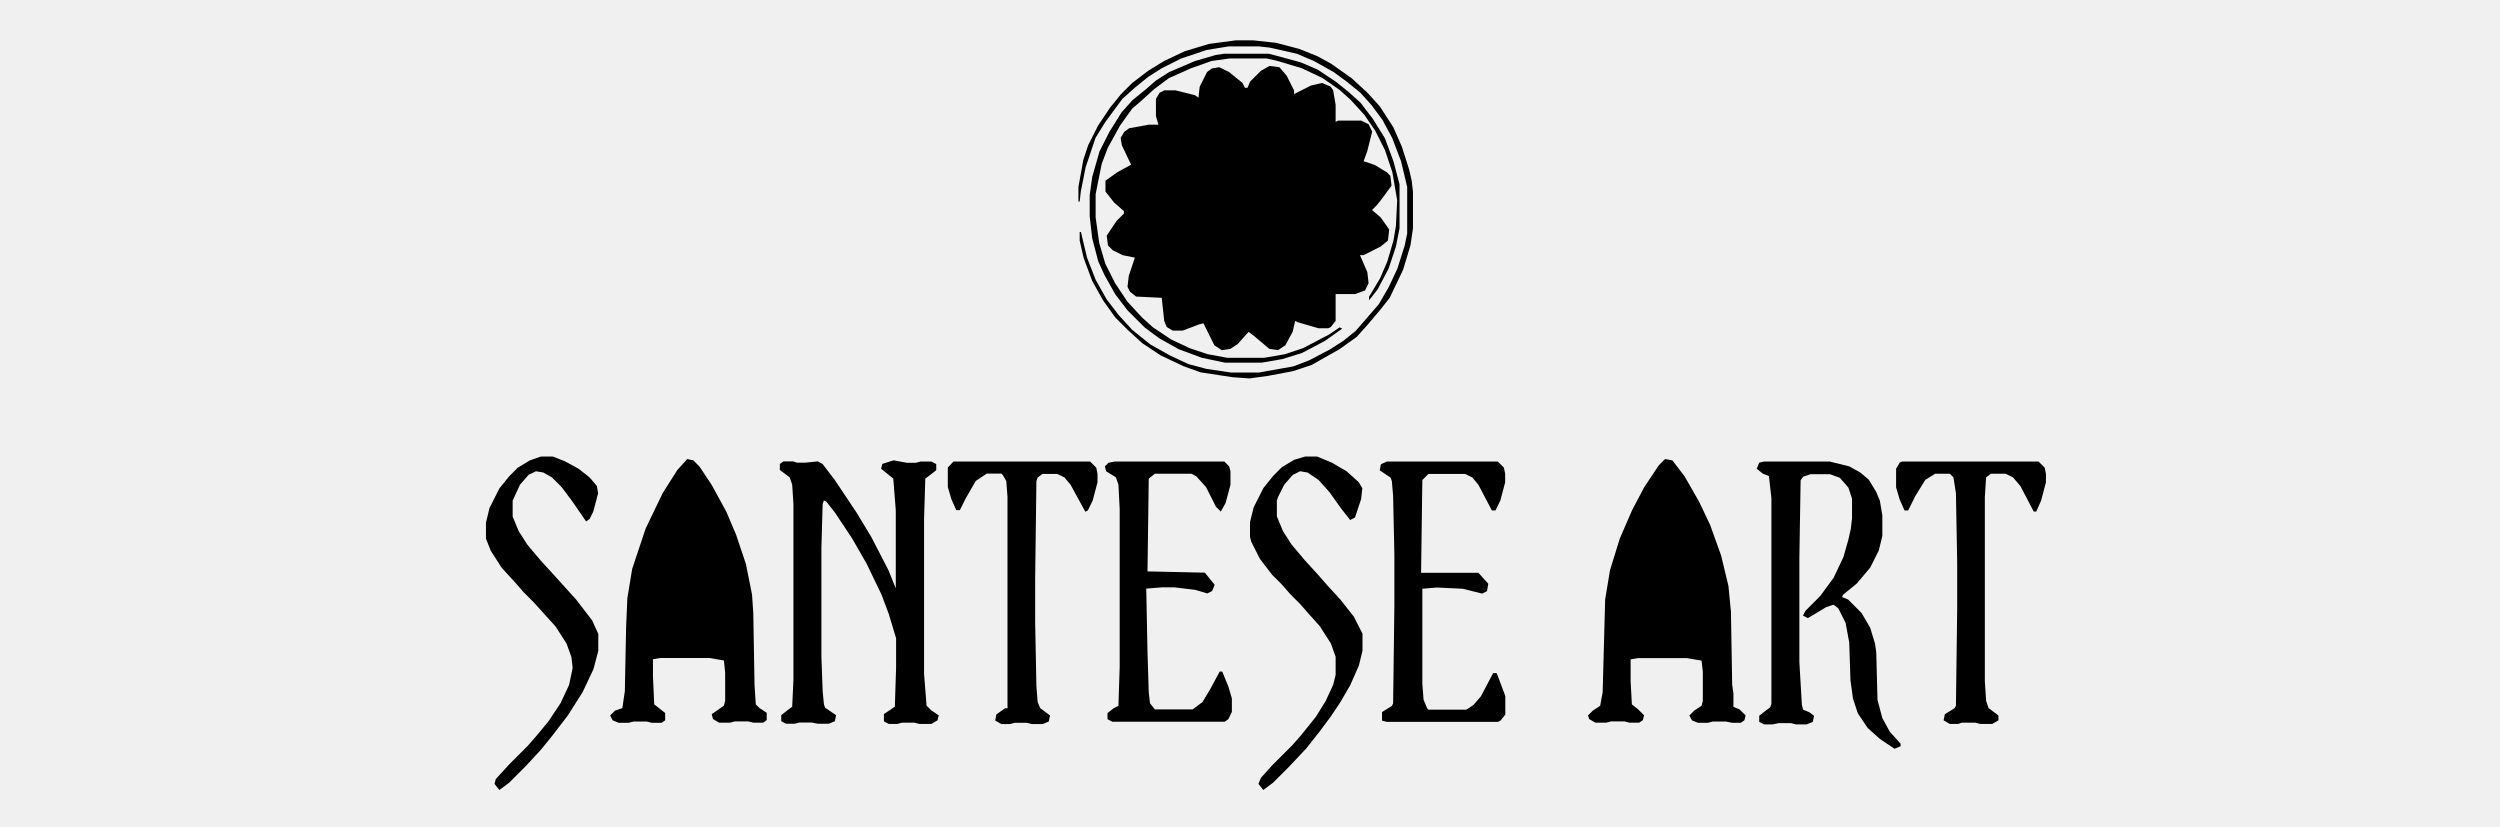
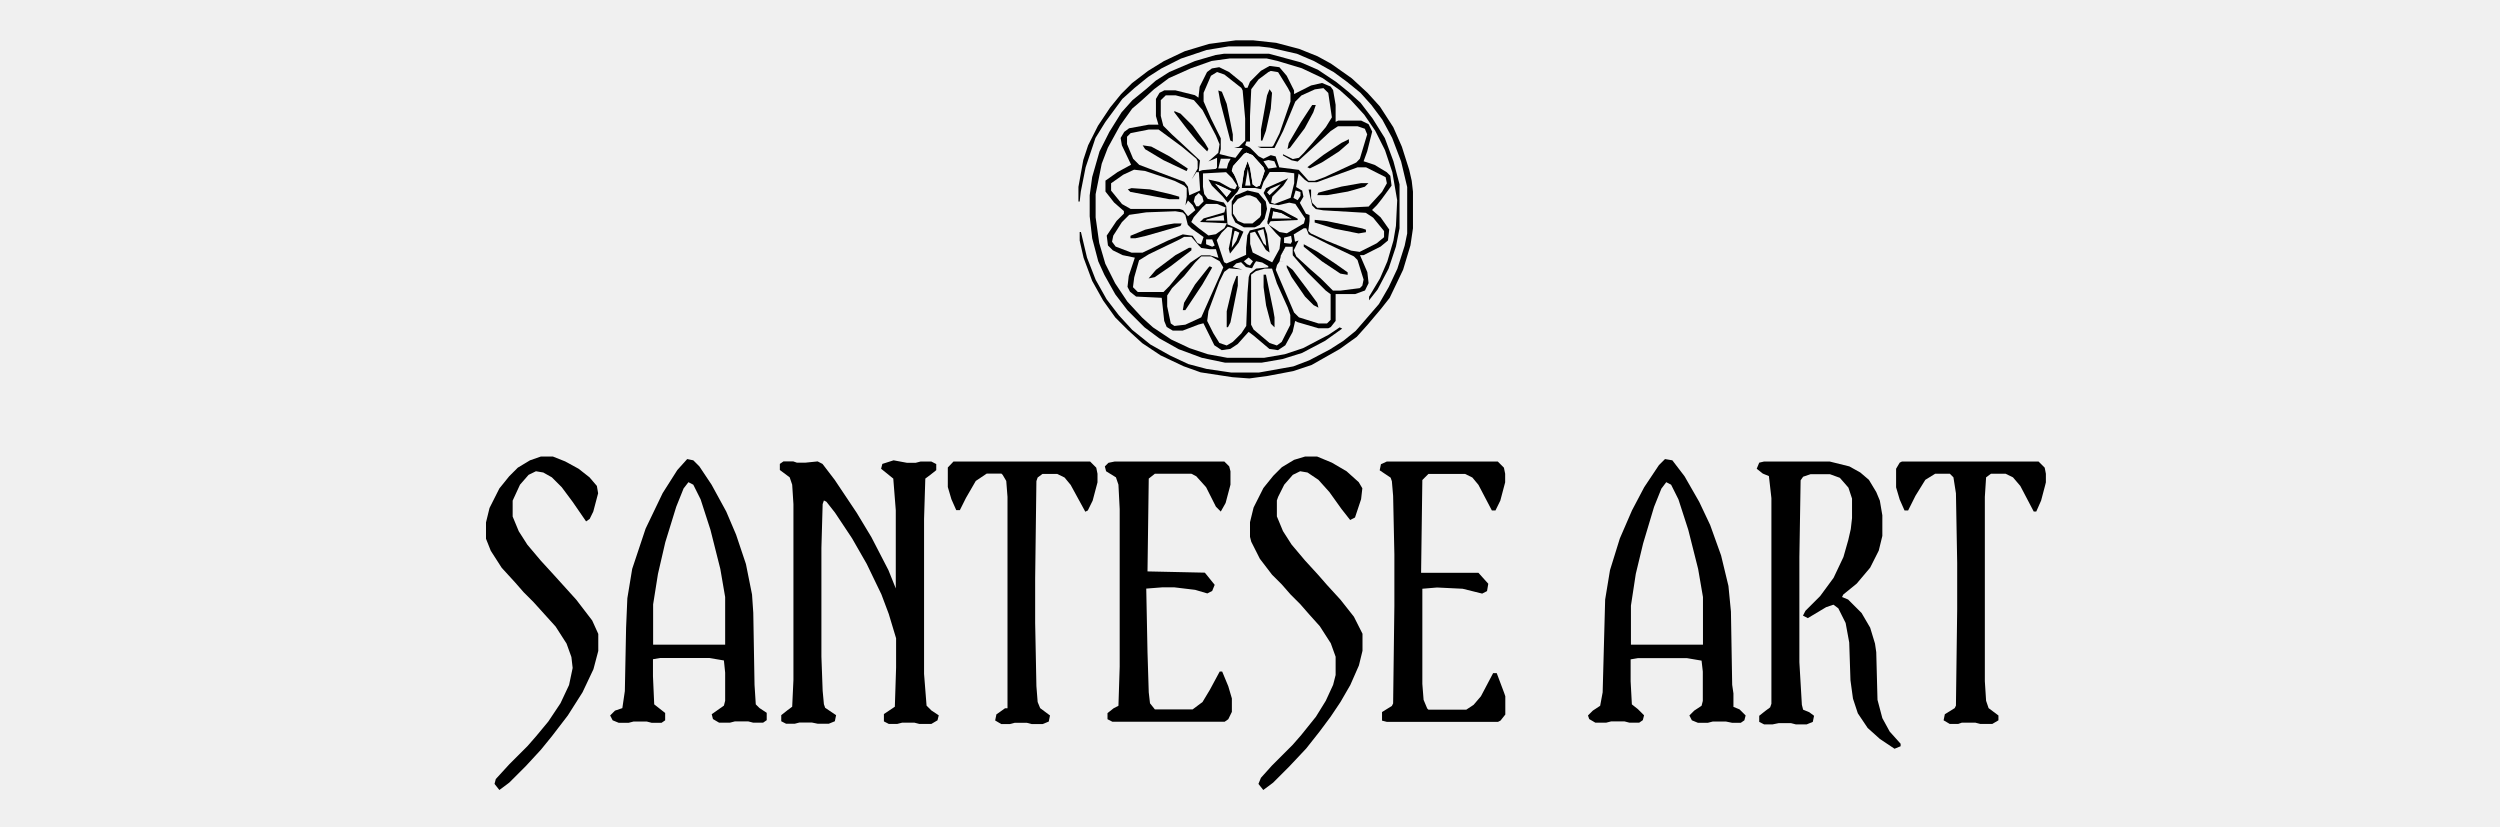
- <svg xmlns="http://www.w3.org/2000/svg" viewBox="0 0 1600 529" fill="#000000">
-   <style>path, polyline { fill: #000000; }</style>
-   <g>
-     <path d="M812.5,42.2l6.3,0.8l4.7,5.5l4.7,9.4v2.3l10.9-5.5l7-1.6l5.5,2.3l1.6,2.3l1.6,9.4V78l1.6-0.8h14.8l4.7,2.3l2.3,4.7L875,96.9l-2.3,6.3l7,2.3l7.8,4.7l2.3,2.3l0.8,6.3l-6.3,8.6l-3.1,3.9l-3.1,3.1l5.5,4.7l5.5,7.8l-0.8,7l-4.7,3.9l-10.9,5.5h-2.3l4.7,10.9l0.8,7l-2.3,4.7l-6.3,2.3h-12.5v17.2l-3.1,3.9l-1.6,0.8h-6.3l-13.3-3.9l-1.6-0.8l-1.6,7l-4.7,8.6l-4.7,3.1l-5.5-0.8l-10.2-8.6l-3.1-2.3l-7,7.8l-4.7,3.1l-5.5,0.8l-4.7-3.1l-7-14.1l-3.1,0.8l-10.2,3.9h-6.3l-3.9-2.3l-1.6-3.9l-1.6-14.8l-16.4-0.8l-3.9-3.1l-1.6-3.1l0.8-7l3.9-11.7l-7.8-1.6l-6.3-3.1l-3.1-3.1l-0.8-6.3l6.3-9.4l4.7-4.7v-1.6l-6.3-5.5l-5.5-7v-7l7.8-5.5l8.6-4.7L718,93l-0.8-4.7l2.3-3.9l3.1-2.3l12.5-2.3h6.3l-1.6-5.5v-11l2.3-3.9l3.1-1.6h7l12.5,3.1l2.3,1.6l0.8-7l4.7-9.4l3.1-2.3l4.7-0.8l6.3,3.1l8.6,7l1.6,3.1h1.6l1.6-3.9l7-7L812.5,42.2z" />
-     <path d="M439.8,293.8l3.9,0.8l3.9,3.9l7.8,11.7l9.4,17.2l6.3,14.8l6.3,18.8l3.9,19.5l0.8,11.7l0.8,46.1l0.8,12.5l2.3,2.3l4.7,3.1v4.7l-2.3,1.6H482l-3.1-0.8h-8.6l-3.1,0.8h-7l-3.9-2.3l-0.8-3.1l7.8-5.5l0.8-3.1v-18l-0.8-7.8l-9.4-1.6h-31.3l-4.7,0.8v10.9l0.8,18l7,5.5v4.7l-2.3,1.6h-6.3l-3.1-0.8h-8.6l-3.1,0.8H396l-3.9-1.6l-1.6-3.1l3.1-3.1l4.7-1.6l1.6-10.9l0.8-40.6l0.8-18.8l3.1-18.8l8.6-25.8l10.9-22.7l9.4-14.8L439.8,293.8z" />
-     <path d="M1065.6,293.8l4.7,0.8l7.8,10.2l9.4,16.4l7,14.8l7,19.5l4.7,19.5l1.6,16.4l0.8,46.9l0.8,5.5v8.6l3.9,1.6l3.9,3.9l-0.8,3.1l-2.3,1.6h-5.5l-3.9-0.8h-8.6l-3.1,0.8h-6.3l-3.9-1.6l-1.6-3.1l3.1-3.1l4.7-3.1l0.8-3.1v-18.8l-0.8-7l-9.4-1.6h-31.3l-4.7,0.8v14l0.8,14.8l3.9,3.1l3.9,3.9l-0.8,3.1l-2.3,1.6h-6.3l-3.1-0.8h-8.6l-3.1,0.8h-7l-3.9-2.3l-0.8-2.3l3.1-3.1l4.7-3.1l1.6-8.6l1.6-59.4l3.1-18.8l6.3-20.3l7.8-18l7.8-14.8l9.4-14.1L1065.6,293.8z" />
-     <path d="M571.9,294.6l8.6,1.6h5.5l3.1-0.8h7l3.1,1.6v3.9l-3.9,3.1l-3.1,2.3l-0.8,25.8v99.2l1.6,20.3l3.1,3.1l4.7,3.1L600,461l-3.9,2.3h-7.8l-3.1-0.8h-7.8l-3.1,0.8h-5.5l-3.1-1.6V457l7-4.7l0.8-25v-18.8l-4.7-15.6l-4.7-12.5l-9.4-19.5l-9.4-16.4l-10.9-16.4l-5.5-7l-1.6-0.8l-0.8,2.3l-0.8,28.1v69.5l0.8,21.9l0.8,8.6l0.8,2.3l7,4.7l-0.8,3.9l-3.9,1.6h-7l-3.9-0.8h-7.8l-3.1,0.8h-5.5l-3.1-1.6v-3.9l3.9-3.1l3.1-2.3l0.8-17.2V322.7l-0.8-12.5l-1.6-4.7l-6.3-4.7v-3.9l2.3-1.6h6.3l2.3,0.8h5.5l7.8-0.8l3.1,1.6l7.8,10.2l14.1,21.1l9.4,15.6l10.9,21.1l4.7,11.7v-50l-1.6-20.3l-7.8-6.3l0.8-3.1L571.9,294.6z" />
-     <path d="M1128.9,295.4h42.2l12.5,3.1l7,3.9l5.5,4.7l4.7,7.8l2.3,5.5l1.6,9.4V343l-2.3,9.4l-5.5,10.9l-8.6,10.2l-8.6,7l-0.8,1.6l3.9,1.6l8.6,8.6l5.5,9.4l3.1,10.2l0.8,5.5l0.8,30.5l3.1,11.7l4.7,8.6l7,7.8v1.6l-3.9,1.6l-9.4-6.3l-7.8-7l-6.3-9.4l-3.1-9.4l-1.6-11.7l-0.8-24.2l-2.3-12.5l-4.7-9.4l-3.1-2.3l-4.7,1.6l-11.7,7l-3.1-1.6l1.6-3.1l9.4-9.4l8.6-11.7l6.3-13.3l3.1-10.9l1.6-7l0.8-7v-12.5l-2.3-7l-5.5-6.3l-6.3-2.3h-12.5l-4.7,1.6l-1.6,2.3l-0.8,49.2v67.2l1.6,27.3l0.8,3.1l3.9,1.6l3.1,2.3l-0.8,3.9l-3.9,1.6h-7l-3.1-0.8h-7.8l-3.9,0.8h-5.5l-3.1-1.6v-3.9l3.9-3.1l3.1-2.3l0.8-2.3V318.8l-1.6-14.1l-3.9-1.6l-3.9-3.1l1.6-3.9L1128.9,295.4z" />
-     <path d="M713.3,295.4h70.3l3.1,3.1l0.8,3.1v8.6l-3.1,11.7l-3.1,5.5l-3.1-3.1l-6.3-12.5l-6.3-7l-3.1-1.6h-23.4l-3.9,3.1l-0.8,59.4l36.7,0.8l6.3,7.8l-1.6,3.9l-3.1,1.6l-7.8-2.3l-13.3-1.6h-7.8l-10.2,0.8l0.8,40.6l0.8,25.8l0.8,7l3.1,3.9h24.2l6.3-4.7l4.7-7.8l6.3-11.7h1.6l3.9,9.4l2.3,7.8v8.6l-2.3,4.7l-2.3,1.6h-71.9l-3.1-1.6v-3.9l3.9-3.1l3.1-1.6l0.8-25V325.8l-0.8-15.6l-1.6-4.7l-6.3-3.9l-0.8-3.1l2.3-2.3L713.3,295.4z" />
-     <path d="M887.5,295.4h71.1l3.9,3.9l0.8,3.9v5.5l-3.1,11.7l-3.1,6.3h-2.3l-8.6-16.4l-3.9-4.7l-4.7-2.3h-23.4l-3.9,3.9l-0.8,59.4h36.7l6.3,7l-0.8,4.7l-3.1,1.6l-12.5-3.1l-16.4-0.8l-9.4,0.8v60.9l0.8,10.2l2.3,5.5l0.8,0.8h24.2l4.7-3.1l4.7-5.5l7.8-14.8h2.3l4.7,12.5l0.8,2.3v11.7l-3.1,3.9l-1.6,0.8h-71.1l-3.1-0.8v-5.5l6.3-3.9l0.8-1.6l0.8-62.5v-32.8l-0.8-37.5l-0.8-9.4l-0.8-2.3l-7-4.7l0.8-3.9L887.5,295.4z" />
-     <path d="M1217.2,295.4h87.5l3.9,3.9l0.8,3.9v5.5l-3.1,11.7l-3.1,7h-1.6L1293,311l-4.7-5.5l-4.7-2.3h-9.4l-3.1,2.3l-0.8,12.5v118l0.8,12.5l1.6,4.7l6.3,4.7v3.1l-3.9,2.3h-7.8l-3.1-0.8h-8.6l-2.3,0.8h-5.5l-3.9-2.3l0.8-3.9l6.3-3.9l0.8-1.6l0.8-61.7v-29.7l-0.8-44.5l-1.6-10.2l-2.3-2.3h-9.4l-6.3,3.9l-6.3,10.2l-4.7,9.4h-2.3l-3.1-7l-2.3-7.8V300l2.3-3.9L1217.2,295.4z" />
-     <path d="M610.2,295.4h87.5l3.9,3.9l0.8,3.9v5.5l-3.1,11.7l-3.1,6.3l-1.6,0.8l-9.4-17.2l-3.9-4.7l-4.7-2.3h-9.4l-3.1,2.3l-0.8,2.3l-0.8,62.5v28.1l0.8,40.6l0.8,10.2l1.6,3.9l6.3,4.7l-0.8,3.9l-3.9,1.6h-7l-3.1-0.8h-7.8l-3.1,0.8h-5.5l-3.9-2.3l0.8-3.9l5.5-3.9h1.6V318l-0.8-10.2l-2.3-3.9l-0.8-0.8h-9.4l-7,4.7l-6.3,10.9l-3.9,7.8H612l-3.1-7l-2.3-7.8v-12.5L610.2,295.4z" />
-     <path d="M346.1,292.2h7.8l7.8,3.1l8.6,4.7l7,5.5l4.7,5.5l0.8,4.7l-3.1,11.7l-2.3,4.7l-2.3,1.6l-8.6-12.5l-7-9.4l-6.3-6.3l-5.5-3.1l-4.7-0.8l-4.7,2.3l-5.5,6.3l-4.7,10.2v10.2l3.9,9.4l5.5,8.6l8.6,10.2l8.6,9.4l14.1,15.6l10.2,13.3l3.9,8.6v10.9l-3.1,11.7l-7,14.8l-9.4,14.8l-10.2,13.3l-7,8.6l-9.4,10.2l-10.9,10.9l-6.3,4.7l-3.1-3.9l0.8-3.1l8.6-9.4l11.7-11.7l5.5-6.3l7.8-9.4l7.8-11.7l5.5-11.7l2.3-10.9l-0.8-7l-3.1-8.6l-7-10.9l-14.1-15.6l-6.3-6.3l-5.5-6.3l-8.6-9.4l-7-10.9l-3.1-7.8v-10.2l2.3-9.4l6.3-12.5l6.3-7.8l5.5-5.5l7.8-4.7L346.1,292.2z" />
-     <path d="M835.2,292.2h7.8l9.4,3.9l9.4,5.5l7.8,7l2.3,3.9l-0.8,7l-3.9,11.7l-3.1,1.6l-5.5-7l-7.8-10.9l-7-7.8l-7-4.7l-4.7-0.8l-4.7,2.3l-5.5,6.3L818,318l-0.8,2.3v10.2l3.9,9.4l5.5,8.6l8.6,10.2l8.6,9.4l5.5,6.3l8.6,9.4l8.6,10.9l5.5,10.9v10.9l-2.3,9.4l-5.5,12.5l-6.3,10.9l-6.3,9.4l-7,9.4L836,479l-11,11.7l-10.2,10.2l-6.3,4.7l-3.1-3.9l1.6-3.9l7-7.8l13.3-13.3l5.5-6.3l9.4-11.7l6.3-10.2l4.7-10.2l1.6-6.3v-11.7l-3.1-8.6l-7-10.9l-7-7.8l-5.5-6.3l-6.3-6.3l-5.5-6.3l-6.3-6.3l-7.8-10.2l-5.5-10.9l-0.8-3.1v-9.4l2.3-9.4l6.3-12.5l6.3-7.8l5.5-5.5l7.8-4.7L835.2,292.2z" />
-     <path d="M791,25.8h10.9l14.8,1.6l14.8,3.9l11.7,4.7l8.6,4.7l13.3,9.4l10.2,9.4l7.8,8.6l8.6,13.3l5.5,12.5l4.7,14.8l1.6,7l0.8,7v23.4l-1.6,10.9l-4.7,15.6l-8.6,18l-5.5,7l-8.6,10.2l-7,7.8l-10.9,7.8l-18,10.2l-11.7,3.9l-16.4,3.1l-11.7,1.6l-10.9-0.8l-20.3-3.1l-10.9-3.9l-14.8-7l-11.7-7.8l-9.4-8.6l-7.8-7.8l-7.8-10.9l-7-12.5l-5.5-14.8l-2.5-11v-5.5h0.8l3.9,16.4l5.5,14.1l7,12.5l7.8,10.2l8.6,9.4l11.7,9.4l12.5,7l11.7,5.5l11.7,3.1l15.6,2.3h18l21.9-3.9l10.2-3.9l13.3-7l8.6-5.5l7.8-6.3l5.5-6.3l9.4-10.9l6.3-10.9l5.5-11.7l4.7-14.8l1.6-7.8v-29.7l-3.9-16.4l-5.7-15l-6.3-11.7l-7-9.4l-7-7.8l-8.6-7l-8.6-6.3l-12.5-7l-11-4.7l-17.2-3.9l-7-0.8h-19.5L772.2,32l-16.4,5.5l-12.5,6.3l-8.6,5.5l-8.6,7l-7.8,7l-10.9,14.8l-6.3,10.2l-6.3,18.8l-3.1,15.6L691,129h-0.8v-9.4l3.1-17.2l3.1-9.4l6.3-12.5l7.8-11.7l7-8.6l7-7l10.2-7.8l10.2-6.3l13.3-6.3l15.6-4.7L791,25.8z" />
-     <path d="M783.3,34.4h28.9l20.3,5.5l10.9,4.7l11.7,7.8l7.8,6.3l7.8,7l7.8,10.2l7.8,12.5l5.5,14.8l3.9,14.8v28.1l-2.3,11.7l-4.7,14.1l-7,13.3l-5.5,7v-2.3l7-11.7l4.7-10.9l3.9-13.3l1.6-9.4l0.8-16.4l-3.1-18l-4.7-14.1l-6.3-12.5l-7-10.2l-8.6-9.4l-7-6.3l-11-7.7l-13.3-6.3L817.6,39l-7-1.6h-23.4L775.5,39l-13.3,4.7L748.1,50l-9.4,7l-8.6,7.8l-5.5,4.7l-7.8,10.9L709,94.6l-3.9,10.2l-3.9,19.5v14.8l2.3,16.4l3.9,13.3l6.3,12.5l7.8,11.7l9.4,10.2l7,6.3l11.7,7.8l11.7,5.5l11.7,3.9l12.5,2.3H809l13.3-2.3l11.7-3.9l16.4-8.6l7-4.7l1.6,0.8l-10.9,7.8l-14.8,7.8l-12.5,3.9l-13.3,2.3H784l-14.8-3.1l-14.8-5.5l-12.5-7l-9.4-7l-10.9-10.9l-7.8-10.2l-7-12.5l-3.9-8.6l-3.9-14.8l-1.6-14.1V125l1.6-11.7l4.7-16.4l6.3-12.5l7.8-12.5l7-7.8l8.6-7l6.3-5.5l8.6-5.5l16.4-7l13.3-3.9L783.3,34.4z" />
-     <path d="M798.4,121.9l7,1.6l4.7,5.5l0.8,4.7l-1.6,6.3l-3.1,3.9l-3.1,1.6h-7l-5.5-3.1l-2.3-4.7V129l2.3-3.9L798.4,121.9z M797.7,125l-5.5,2.3l-3.1,3.9v5.5l3.1,4.7l3.9,1.6h5.5l4.7-3.9l0.8-1.6v-7l-3.1-3.9l-4-1.6H797.7z" />
-     <path d="M773.4,114.9l7,1.6l7,3.9l3.1,0.8l3.1-1.6l-1.6,3.1l-6.3,7l-3.1-3.9l-7-7L773.4,114.9z" />
-     <path d="M813.3,132.9l7,1.6l10.2,5.5v0.8l-17.2,0.8l-2.3,0.8L813.3,132.9z" />
-     <path d="M841.4,140.7l7.8,0.8l22.7,4.7l2.3,0.8v1.6l-4.7,0.8l-15.6-3.1l-12.5-3.9V140.7z" />
-     <path d="M808.6,175.8h1.6l4.7,22.7l0.8,4.7v6.3l-2.3-2.3l-3.1-11.7l-1.6-11.7v-8H808.6z" />
-     <path d="M774.2,170.4l1.6,0.8l-6.3,10.9l-10.9,16.4H757l0.8-4.7l7-11.7l8.6-10.9L774.2,170.4z" />
-     <path d="M760.9,158.6h1.6v1.6l-13.3,10.2l-10.2,7l-3.9,0.8l4.7-5.5l12.5-9.4L760.9,158.6z" />
-     <path d="M751.6,143h4.7l-0.8,1.6l-21.9,6.3l-7,1.6h-3.1v-1.6l9.4-3.9l13.3-3.1L751.6,143z" />
-     <path d="M823.4,169.6l3.9,3.1l9.4,12.5l6.3,8.6l0.8,3.1l-3.1-1.6l-5.5-5.5l-8.6-12.5l-3.1-6.3v-1.4H823.4z" />
-     <path d="M839.8,67.2h2.3l-1.6,4.7L835,82.1l-9.4,12.5l-1.6,0.8l0.8-3.9l7.8-13.3L839.8,67.2z" />
-     <path d="M724.2,120.4l11.7,0.8l13.3,3.1l5.5,1.6v1.6h-6.3l-25-4.7l-1.6-1.6L724.2,120.4z" />
-     <path d="M812.5,57.1l1.6,2.3l-0.8,10.2l-3.1,14.1l-2.3,6.3H807v-7l3.9-21.9L812.5,57.1z" />
-     <path d="M871.1,117.2h4.7l-2.3,2.3l-10.9,3.1l-13.3,2.3H843l0.8-1.6l14.8-3.9L871.1,117.2z" />
-     <path d="M834.4,156.3l8.6,4.7l11.7,7.8l7.8,5.5v1.6l-4.7-0.8l-11.7-7.8l-11.7-9.4L834.4,156.3L834.4,156.3z" />
-     <path d="M731.3,93l5.5,0.8l11.7,6.3l11.7,7.8l-0.8,1.6l-14.8-7l-11.7-7L731.3,93z" />
-     <path d="M791.4,176.6h0.8v6.3l-4.7,23.4l-1.6,3.1h-0.8v-10.2l3.9-16.4L791.4,176.6z" />
-     <path d="M751.6,71.1l3.9,1.6l7.8,7.8l7.8,10.9l2.3,3.9l-0.8,1.6l-6.3-6.3l-7-8.6l-7.8-10.2L751.6,71.1L751.6,71.1z" />
-     <path d="M779.7,57.9l2.3,0.8l3.1,7.8L789,86v4.7l-1.6-0.8l-6.3-24.2L779.7,57.9z" />
-     <path d="M863.3,89.1v2.3l-6.3,5.5l-10.9,7l-7.8,3.9l-1.6-0.8l10.2-7.8l11.7-7.8L863.3,89.1z" />
+ <svg xmlns="http://www.w3.org/2000/svg" xmlns:xlink="http://www.w3.org/1999/xlink" version="1.1" viewBox="0 0 1600 529" xml:space="preserve">
+   <defs>
+     <filter id="to-black" color-interpolation-filters="sRGB">
+       <feColorMatrix type="matrix" values="0 0 0 0 0  0 0 0 0 0  0 0 0 0 0  0 0 0 1 0" />
+     </filter>
+   </defs>
+   <g filter="url(#to-black)">
+     <style type="text/css">
+ 	.st0{fill:#FFFFFF;filter:url(#Adobe_OpacityMaskFilter);}
+ 	.st1{mask:url(#ritaglio-bianco_1_);}
+ 	.st2{fill:#035D2E;}
+ 	.st3{fill:#005B2C;}
+ 	.st4{fill:#FD9B06;}
+ 	.st5{fill:#FFFFFF;filter:url(#Adobe_OpacityMaskFilter_1_);}
+ 	.st6{mask:url(#ritaglio-bianco_2_);}
+ 	.st7{fill:#DAE7E0;}
+ 	.st8{fill:#15683D;}
+ 	.st-mask-rosa{mask:url(#ritaglio-verde-rosa-azzurri);}
+ </style>
+     <defs>
+       <filter id="Adobe_OpacityMaskFilter" filterUnits="userSpaceOnUse" x="311" y="42.2" width="998.4" height="463.4">
+         <feColorMatrix type="matrix" values="1 0 0 0 0  0 1 0 0 0  0 0 1 0 0  0 0 0 1 0" />
+       </filter>
+       <g id="azzurri-ritagli">
+         <polyline fill="#000000" stroke="none" points="796.1,167.2 798.1,169.1 800,169.9 801.9,167.2 799.1,164.8  " />
+         <polyline fill="#000000" stroke="none" points="821.8,152.1 821.8,155.5 826.1,156 826.9,154.5 826.3,150.9  " />
+         <polyline fill="#000000" stroke="none" points="829.2,121.9 827.8,126.7 830.5,128.1 832.3,125.4 832.3,122.9  " />
+         <polyline fill="#000000" stroke="none" points="785.1,126.4 788.3,122.3 779.6,118.2 777.1,117.2  " />
+         <polyline fill="#000000" stroke="none" points="796.9,118.8 800.3,118.8 798.6,108.1  " />
+         <polyline fill="#000000" stroke="none" points="810.9,123.1 812.5,124.9 817.7,120.1 819.8,117.8 813,120.8  " />
+         <polyline fill="#000000" stroke="none" points="814.7,135.1 813.9,140 826.9,140 820.1,136.3  " />
+         <polyline fill="#000000" stroke="none" points="804.8,147.8 808.6,155.7 810.4,157.4 810,153.4 808.6,146.6  " />
+         <polyline fill="#000000" stroke="none" points="790.8,147.8 793.2,148.9 791.3,154.1 788.3,158.6 788.7,154.1 790.1,147.8  " />
+         <polyline fill="#000000" stroke="none" points="783.1,137.6 783.5,141.2 771.6,141.2 772.4,140.4  " />
+       </g>
+     </defs>
+     <mask maskUnits="userSpaceOnUse" x="0" y="0" width="1600" height="529" id="ritaglio-verde-rosa-azzurri">
+       <rect fill="#FFFFFF" width="1600" height="529" />
+       <use xlink:href="#azzurri-ritagli" href="#azzurri-ritagli" />
+     </mask>
+     <mask maskUnits="userSpaceOnUse" x="311" y="42.2" width="998.4" height="463.4" id="ritaglio-bianco_1_">
+       <rect class="st0" width="1600" height="529" />
+       <g>
+         <path d="M440.6,308.6l3.1,1.6l4.7,9.4l6.3,19.5l6.3,25l3.1,18v30.5H418v-25.8l3.1-19.5l4.7-20.3l7-22.7l4.7-11.7L440.6,308.6z" />
+         <path d="M1066.4,308.6l3.1,1.6l4.7,9.4l6.3,19.5l6.3,25l3.1,18v30.5h-46.1v-25l3.1-20.3l4.7-19.5l7-23.4l4.7-11.7L1066.4,308.6z" />
+         <path d="M813.3,45.4l4.7,0.8l6.3,10.2l1.6,3.1V65l-7,20.3l-3.9,7.8l-0.8,0.8h-7.8h-1.6l2.3,0.8h8.6l5.5-10.9L829,65l3.9-3.9    l8.6-3.9l5.5-0.8l3.1,3.1l2.3,15.6l-3.9,6.3l-8.6,10.2l-5.5,6.3l-3.1,3.1l-3.9,0.8l-6.3-3.1v0.8l5.5,3.1l3.9,0.8l9.4-8.6    l11.7-10.9l4.7-3.1h12.5l4.7,1.6L875,86l-4.7,15.6L868,104l-20.3,9.4l-6.3,2.3h-3.9l-6.3-7l-12.5-1.6l-2.3-7l-3.1-0.8l-4.7,2.3    l-3.1-1.6l-5.5-5.5l-3.1-1.6l0.8-2.3h2.3V74.3l0.8-17.2l4.7-6.3l6.3-4.7L813.3,45.4z" />
+         <path d="M797.7,97.7l3.9,1.6l7,7.8l0.8,2.3l-3.1,9.4l-2.3,0.8l-2.3-1.6l-1.6-10.2l-1.6-4.7l-2.3,6.3l-1.6,10.9h8.6l3.9,0.8    l1.6-4.7l3.9-6.3h9.4l6.3,0.8v6.3l-2.3,9.4l-10.2,3.9l-2.3-0.8l0.8-3.9l7-7l3.1-4.7l-14.1,6.3l-1.6,3.1l3.9,7l5.5,0.8l7-1.6    l3.9,0.8l6.3,9.4l-0.8,3.1l-10.9,6.3l-4.7-0.8l-7-4.7l1.6-3.1l16.4-0.8l-11.7-5.5l-4.7-1.6l-1.6,7.8l-0.8,2.3l5.5,6.3l3.1,3.1    l-0.8,7l-4.7,8.6l-12.5-6.3l-1.6-5.5v-7l3.1-0.8l7,11.7l2.3,1.6l-1.6-11.7l-1.6-4.7l-9.4,2.3l-1.6,3.1l-0.8,7.8v4.7l-12.5,5.5    l-1.6-0.8l-4.7-14.1l3.1-4.7l3.9-3.9l3.1,0.8l-0.8,5.5l-1.6,7.8l0.8,3.1l5.5-7l3.1-7l-6.3-3.1l-3.9-1.6l-0.8-11.7l-1.6-2.3    l-10.2-2.3l-2.3-3.1l-0.8-4.7V111l14.8-0.8l3.9,3.9l3.1,4.7l-1.6,3.1l-3.1-0.8l-9.4-4.7H775l7,7.8l3.9,4.7l5.5-6.3l1.6-3.1    l-3.1-7.8l-1.6-2.3l0.8-3.1l7-7.8L797.7,97.7z" />
+         <path d="M868.8,107.1h5.5l12.5,6.3l0.8,3.9l-3.1,5.5l-8.6,9.4l-16.4,0.8H843l-3.1-3.1l-0.8-3.1v-5.5h-1.6l2.3,10.2l2.3,2.3    l4.7,0.8l27.3,1.6l4.7,3.1l7,8.6v3.9l-4.7,3.9l-10.9,5.5l-5.5-0.8l-15.6-6.3l-10.2-4.7l-1.6-1.6l0.8-6.3v-3.9l-2.3-0.8l-3.9-7    l2.3-3.9l-0.8-3.9l-3.9-2.3l1.6-8.6l3.9,3.9l2.3,1.6h5.5L868.8,107.1z" />
+         <path d="M746.1,61h6.3l11.7,3.1l5.5,6.3l8.6,16.4l2.3,5.5l-0.8,5.5l-6.3,5.5l5.5-2.3v6.3l-0.8,0.8l-8.6,0.8l-2.3,0.8l0.8-7    l-11.7-10.9L750,86l-5.5-5.5l-1.6-6.3V64.1L746.1,61z" />
+         <path d="M735.2,82.9h6.3l14.8,10.9l9.4,7.8l0.8,1.6v4.7l-3.9,7l3.1-4.7h1.6l0.8,11.7l-7,3.1l-0.8-5.5l-2.3-3.1l-28.9-10.9    l-3.9-3.9l-3.9-9.4v-4.7l2.3-2.3L735.2,82.9z" />
+         <path d="M803.9,167.2l3.9,0.8l3.9,2.3v0.8l-7.8,0.8L800,175l-0.8,2.3l-0.8,10.2l-0.8,21.1l-3.1,4.7l-5.5,5.5l-3.9,2.3l-4.7-1.6    l-3.9-6.3l-3.9-7.8l0.8-6.3l7-18.8l3.1-6.3l3.1-2.3l8.6,0.8l-6.3-1.6l2.3-2.3l3.1-0.8l3.1,3.1l3.9,0.8l1.6-3.1L803.9,167.2z" />
+         <path d="M778.9,46.1l4.7,1.6l10.9,8.6l0.8,1.6l1.6,18V90l-3.9,3.9l-3.1,0.8h5.5l-4.7,6.3l-3.9-0.8l-6.3-1.6l0.8-3.1v-7L775,75.8    l-4.7-10.9v-5.5l4.7-10.9L778.9,46.1z" />
+         <path d="M725.8,108.6l7,0.8l18.8,6.3l6.3,3.1l1.6,1.6v5.5l-0.8,5.5l1.6-3.1l3.1,3.1l1.6,3.1l-4.7,3.9l-3.1-3.9l-2.3-0.8h-31.3    l-5.5-3.1l-7-8.6v-4.7l7.8-5.5L725.8,108.6z" />
+         <path d="M768.8,164.1h6.3l5.5,3.1l2.3,3.9l-1.6,3.9l-12.5,28.1l-10.2,4.7l-7,0.8l-2.3-1.6l-2.3-10.9v-7l3.1-4.7l7.8-7.8l7-8.6    L768.8,164.1z" />
+         <path d="M752.3,135.2l4.7,0.8l1.6,1.6l1.6,6.3l2.3,2.3l7.8,5.5l-1.6,4.7l-2.3-0.8l-3.1-4.7L757,150l-9.4,3.9l-16.4,7.8h-7    l-10.2-3.9l-2.3-3.1l0.8-3.9l5.5-8.6l4.7-4.7l10.9-1.6L752.3,135.2z" />
+         <path d="M834.4,146.1h1.6l1.6,3.9l12.5,6.3l16.4,7.8l2.3,2.3l3.9,12.5l-0.8,3.9l-1.6,1.6l-12.5,1.6h-4.7l-7.8-7.8l-6.3-5.5    l-9.4-8.6l-1.6-3.9l3.1-6.3l-2.3,0.8L828,150L834.4,146.1z" />
+         <path d="M822.7,157.9h4.7v5.5l9.4,10.9l11.7,11.7l3.1,2.3v16.4l-2.3,2.3h-5.5l-12.5-3.9l-3.1-3.1l-11.7-27.3l0.8-3.1l1.6-2.3    l0.8-3.9L822.7,157.9z" />
+         <path d="M757.8,151.6h4.7l4.7,5.5l1.6,1.6l5.5,0.8h3.9l1.6,5.5l-5.5-1.6h-5.5l-7,4.7l-6.3,6.3l-7,8.6l-3.9,3.9h-16.4l-3.1-3.1    l0.8-6.3l3.1-10.9l6.3-3.9l19.5-9.4L757.8,151.6z" />
+         <path d="M809.4,171.9h4.7l3.1,9.4l7,15.6l1.6,4.7v6.3l-5.5,10.9l-3.1,2.3l-4.7-1.6l-10.2-8.6l-1.6-3.1v-32l3.1-2.3L809.4,171.9z" />
+         <path d="M797.7,97.7l3.9,1.6l7,7.8l0.8,2.3l-3.1,9.4l-2.3,0.8l-2.3-1.6l-1.6-10.2l-1.6-4.7l-2.3,6.3l-1.6,10.9l5.5,0.8l6.3,3.1    l3.9,4.7l0.8,4.7l-1.6,6.3l-3.1,3.9l-3.1,1.6h-7l-5.5-3.1l-2.3-4.7V129l1.6-4.7l3.1-3.1l-1.6-6.3l-3.1-5.5l0.8-3.1l7-7.8    L797.7,97.7z" />
+         <path d="M797.7,125l4.7,0.8l3.9,3.1l0.8,1.6v7l-3.9,4.7l-1.6,0.8h-5.5l-4.7-2.3l-2.3-3.9v-5.5l3.1-3.9L797.7,125z" />
+         <path d="M771.9,130.5h7l5.5,2.3l-0.8,3.1l-13.3,3.9l-2.3,2.3l17.2,0.8l-1.6,3.1l-5.5,3.9l-4.7,0.8l-6.3-4.7l-4.7-3.9l1.6-3.1    l5.5-6.3L771.9,130.5z" />
+         <path d="M781.3,101.6h6.3l-1.6,3.1l-0.8,3.1h-5.5L781.3,101.6z" />
+         <path d="M767.2,123.5l2.3,2.3l0.8,3.1l-3.1,3.1h-1.6l-1.6-3.1l0.8-3.1L767.2,123.5z" />
+         <path d="M811.7,102.4l3.9,0.8l1.6,3.9l-5.5,0.8l-3.1-4.7L811.7,102.4z" />
+         <path d="M771.9,153.2h3.9l1.6,3.9l-1.6,0.8l-3.9-1.6V153.2z" />
+       </g>
+       <use xlink:href="#azzurri-ritagli" href="#azzurri-ritagli" />
+     </mask>
+     <g class="st1">
+       <path class="st2" d="M812.5,42.2l6.3,0.8l4.7,5.5l4.7,9.4v2.3l10.9-5.5l7-1.6l5.5,2.3l1.6,2.3l1.6,9.4V78l1.6-0.8h14.8l4.7,2.3   l2.3,4.7L875,96.9l-2.3,6.3l7,2.3l7.8,4.7l2.3,2.3l0.8,6.3l-6.3,8.6l-3.1,3.9l-3.1,3.1l5.5,4.7l5.5,7.8l-0.8,7l-4.7,3.9l-10.9,5.5   h-2.3l4.7,10.9l0.8,7l-2.3,4.7l-6.3,2.3h-12.5v17.2l-3.1,3.9l-1.6,0.8h-6.3l-13.3-3.9l-1.6-0.8l-1.6,7l-4.7,8.6l-4.7,3.1l-5.5-0.8   l-10.2-8.6l-3.1-2.3l-7,7.8l-4.7,3.1l-5.5,0.8l-4.7-3.1l-7-14.1l-3.1,0.8l-10.2,3.9h-6.3l-3.9-2.3l-1.6-3.9l-1.6-14.8l-16.4-0.8   l-3.9-3.1l-1.6-3.1l0.8-7l3.9-11.7l-7.8-1.6l-6.3-3.1l-3.1-3.1l-0.8-6.3l6.3-9.4l4.7-4.7v-1.6l-6.3-5.5l-5.5-7v-7l7.8-5.5l8.6-4.7   L718,93l-0.8-4.7l2.3-3.9l3.1-2.3l12.5-2.3h6.3l-1.6-5.5v-11l2.3-3.9l3.1-1.6h7l12.5,3.1l2.3,1.6l0.8-7l4.7-9.4l3.1-2.3l4.7-0.8   l6.3,3.1l8.6,7l1.6,3.1h1.6l1.6-3.9l7-7L812.5,42.2z" />
+       <path class="st3" d="M439.8,293.8l3.9,0.8l3.9,3.9l7.8,11.7l9.4,17.2l6.3,14.8l6.3,18.8l3.9,19.5l0.8,11.7l0.8,46.1l0.8,12.5   l2.3,2.3l4.7,3.1v4.7l-2.3,1.6H482l-3.1-0.8h-8.6l-3.1,0.8h-7l-3.9-2.3l-0.8-3.1l7.8-5.5l0.8-3.1v-18l-0.8-7.8l-9.4-1.6h-31.3   l-4.7,0.8v10.9l0.8,18l7,5.5v4.7l-2.3,1.6h-6.3l-3.1-0.8h-8.6l-3.1,0.8H396l-3.9-1.6l-1.6-3.1l3.1-3.1l4.7-1.6l1.6-10.9l0.8-40.6   l0.8-18.8l3.1-18.8l8.6-25.8l10.9-22.7l9.4-14.8L439.8,293.8z" />
+       <path class="st3" d="M1065.6,293.8l4.7,0.8l7.8,10.2l9.4,16.4l7,14.8l7,19.5l4.7,19.5l1.6,16.4l0.8,46.9l0.8,5.5v8.6l3.9,1.6   l3.9,3.9l-0.8,3.1l-2.3,1.6h-5.5l-3.9-0.8h-8.6l-3.1,0.8h-6.3l-3.9-1.6l-1.6-3.1l3.1-3.1l4.7-3.1l0.8-3.1v-18.8l-0.8-7l-9.4-1.6    h-31.3l-4.7,0.8v14l0.8,14.8l3.9,3.1l3.9,3.9l-0.8,3.1l-2.3,1.6h-6.3l-3.1-0.8h-8.6l-3.1,0.8h-7l-3.9-2.3l-0.8-2.3l3.1-3.1l4.7-3.1   l1.6-8.6l1.6-59.4l3.1-18.8l6.3-20.3l7.8-18l7.8-14.8l9.4-14.1L1065.6,293.8z" />
+       <path class="st3" d="M571.9,294.6l8.6,1.6h5.5l3.1-0.8h7l3.1,1.6v3.9l-3.9,3.1l-3.1,2.3l-0.8,25.8v99.2l1.6,20.3l3.1,3.1l4.7,3.1   L600,461l-3.9,2.3h-7.8l-3.1-0.8h-7.8l-3.1,0.8h-5.5l-3.1-1.6V457l7-4.7l0.8-25v-18.8l-4.7-15.6l-4.7-12.5l-9.4-19.5l-9.4-16.4   l-10.9-16.4l-5.5-7l-1.6-0.8l-0.8,2.3l-0.8,28.1v69.5l0.8,21.9l0.8,8.6l0.8,2.3l7,4.7l-0.8,3.9l-3.9,1.6h-7l-3.9-0.8h-7.8l-3.1,0.8   h-5.5l-3.1-1.6v-3.9l3.9-3.1l3.1-2.3l0.8-17.2V322.7l-0.8-12.5l-1.6-4.7l-6.3-4.7v-3.9l2.3-1.6h6.3l2.3,0.8h5.5l7.8-0.8l3.1,1.6   l7.8,10.2l14.1,21.1l9.4,15.6l10.9,21.1l4.7,11.7v-50l-1.6-20.3l-7.8-6.3l0.8-3.1L571.9,294.6z" />
+       <path class="st3" d="M1128.9,295.4h42.2l12.5,3.1l7,3.9l5.5,4.7l4.7,7.8l2.3,5.5l1.6,9.4V343l-2.3,9.4l-5.5,10.9l-8.6,10.2l-8.6,7   l-0.8,1.6l3.9,1.6l8.6,8.6l5.5,9.4l3.1,10.2l0.8,5.5l0.8,30.5l3.1,11.7l4.7,8.6l7,7.8v1.6l-3.9,1.6l-9.4-6.3l-7.8-7l-6.3-9.4   l-3.1-9.4l-1.6-11.7l-0.8-24.2l-2.3-12.5l-4.7-9.4l-3.1-2.3l-4.7,1.6l-11.7,7l-3.1-1.6l1.6-3.1l9.4-9.4l8.6-11.7l6.3-13.3l3.1-10.9   l1.6-7l0.8-7v-12.5l-2.3-7l-5.5-6.3l-6.3-2.3h-12.5l-4.7,1.6l-1.6,2.3l-0.8,49.2v67.2l1.6,27.3l0.8,3.1l3.9,1.6l3.1,2.3l-0.8,3.9   l-3.9,1.6h-7l-3.1-0.8h-7.8l-3.9,0.8h-5.5l-3.1-1.6v-3.9l3.9-3.1l3.1-2.3l0.8-2.3V318.8l-1.6-14.1l-3.9-1.6l-3.9-3.1l1.6-3.9   L1128.9,295.4z" />
+       <path class="st3" d="M713.3,295.4h70.3l3.1,3.1l0.8,3.1v8.6l-3.1,11.7l-3.1,5.5l-3.1-3.1l-6.3-12.5l-6.3-7l-3.1-1.6h-23.4l-3.9,3.1   l-0.8,59.4l36.7,0.8l6.3,7.8l-1.6,3.9l-3.1,1.6l-7.8-2.3l-13.3-1.6h-7.8l-10.2,0.8l0.8,40.6l0.8,25.8l0.8,7l3.1,3.9h24.2l6.3-4.7   l4.7-7.8l6.3-11.7h1.6l3.9,9.4l2.3,7.8v8.6l-2.3,4.7l-2.3,1.6h-71.9l-3.1-1.6v-3.9l3.9-3.1l3.1-1.6l0.8-25V325.8l-0.8-15.6   l-1.6-4.7l-6.3-3.9l-0.8-3.1l2.3-2.3L713.3,295.4z" />
+       <path class="st3" d="M887.5,295.4h71.1l3.9,3.9l0.8,3.9v5.5l-3.1,11.7l-3.1,6.3h-2.3l-8.6-16.4l-3.9-4.7l-4.7-2.3h-23.4l-3.9,3.9   l-0.8,59.4h36.7l6.3,7l-0.8,4.7l-3.1,1.6l-12.5-3.1l-16.4-0.8l-9.4,0.8v60.9l0.8,10.2l2.3,5.5l0.8,0.8h24.2l4.7-3.1l4.7-5.5   l7.8-14.8h2.3l4.7,12.5l0.8,2.3v11.7l-3.1,3.9l-1.6,0.8h-71.1l-3.1-0.8v-5.5l6.3-3.9l0.8-1.6l0.8-62.5v-32.8l-0.8-37.5l-0.8-9.4   l-0.8-2.3l-7-4.7l0.8-3.9L887.5,295.4z" />
+       <path class="st3" d="M1217.2,295.4h87.5l3.9,3.9l0.8,3.9v5.5l-3.1,11.7l-3.1,7h-1.6L1293,311l-4.7-5.5l-4.7-2.3h-9.4l-3.1,2.3   l-0.8,12.5v118l0.8,12.5l1.6,4.7l6.3,4.7v3.1l-3.9,2.3h-7.8l-3.1-0.8h-8.6l-2.3,0.8h-5.5l-3.9-2.3l0.8-3.9l6.3-3.9l0.8-1.6   l0.8-61.7v-29.7l-0.8-44.5l-1.6-10.2l-2.3-2.3h-9.4l-6.3,3.9l-6.3,10.2l-4.7,9.4h-2.3l-3.1-7l-2.3-7.8V300l2.3-3.9L1217.2,295.4z" />
+       <path class="st3" d="M610.2,295.4h87.5l3.9,3.9l0.8,3.9v5.5l-3.1,11.7l-3.1,6.3l-1.6,0.8l-9.4-17.2l-3.9-4.7l-4.7-2.3h-9.4   l-3.1,2.3l-0.8,2.3l-0.8,62.5v28.1l0.8,40.6l0.8,10.2l1.6,3.9l6.3,4.7l-0.8,3.9l-3.9,1.6h-7l-3.1-0.8h-7.8l-3.1,0.8h-5.5l-3.9-2.3   l0.8-3.9l5.5-3.9h1.6V318l-0.8-10.2l-2.3-3.9l-0.8-0.8h-9.4l-7,4.7l-6.3,10.9l-3.9,7.8H612l-3.1-7l-2.3-7.8v-12.5L610.2,295.4z" />
+       <path class="st3" d="M346.1,292.2h7.8l7.8,3.1l8.6,4.7l7,5.5l4.7,5.5l0.8,4.7l-3.1,11.7l-2.3,4.7l-2.3,1.6l-8.6-12.5l-7-9.4   l-6.3-6.3l-5.5-3.1l-4.7-0.8l-4.7,2.3l-5.5,6.3l-4.7,10.2v10.2l3.9,9.4l5.5,8.6l8.6,10.2l8.6,9.4l14.1,15.6l10.2,13.3l3.9,8.6v10.9   l-3.1,11.7l-7,14.8l-9.4,14.8l-10.2,13.3l-7,8.6l-9.4,10.2l-10.9,10.9l-6.3,4.7l-3.1-3.9l0.8-3.1l8.6-9.4l11.7-11.7l5.5-6.3   l7.8-9.4l7.8-11.7l5.5-11.7l2.3-10.9l-0.8-7l-3.1-8.6l-7-10.9l-14.1-15.6l-6.3-6.3l-5.5-6.3l-8.6-9.4l-7-10.9l-3.1-7.8v-10.2   l2.3-9.4l6.3-12.5l6.3-7.8l5.5-5.5l7.8-4.7L346.1,292.2z" />
+       <path class="st3" d="M835.2,292.2h7.8l9.4,3.9l9.4,5.5l7.8,7l2.3,3.9l-0.8,7l-3.9,11.7l-3.1,1.6l-5.5-7l-7.8-10.9l-7-7.8l-7-4.7   l-4.7-0.8l-4.7,2.3l-5.5,6.3L818,318l-0.8,2.3v10.2l3.9,9.4l5.5,8.6l8.6,10.2l8.6,9.4l5.5,6.3l8.6,9.4l8.6,10.9l5.5,10.9v10.9   l-2.3,9.4l-5.5,12.5l-6.3,10.9l-6.3,9.4l-7,9.4L836,479l-11,11.7l-10.2,10.2l-6.3,4.7l-3.1-3.9l1.6-3.9l7-7.8l13.3-13.3l5.5-6.3   l9.4-11.7l6.3-10.2l4.7-10.2l1.6-6.3v-11.7l-3.1-8.6l-7-10.9l-7-7.8l-5.5-6.3l-6.3-6.3l-5.5-6.3l-6.3-6.3l-7.8-10.2l-5.5-10.9   l-0.8-3.1v-9.4l2.3-9.4l6.3-12.5l6.3-7.8l5.5-5.5l7.8-4.7L835.2,292.2z" />
+     </g>
+     <g>
+       <path class="st4" d="M791,25.8h10.9l14.8,1.6l14.8,3.9l11.7,4.7l8.6,4.7l13.3,9.4l10.2,9.4l7.8,8.6l8.6,13.3l5.5,12.5l4.7,14.8   l1.6,7l0.8,7v23.4l-1.6,10.9l-4.7,15.6l-8.6,18l-5.5,7l-8.6,10.2l-7,7.8l-10.9,7.8l-18,10.2l-11.7,3.9l-16.4,3.1l-11.7,1.6   l-10.9-0.8l-20.3-3.1l-10.9-3.9l-14.8-7l-11.7-7.8l-9.4-8.6l-7.8-7.8l-7.8-10.9l-7-12.5l-5.5-14.8l-2.5-11v-5.5h0.8l3.9,16.4   l5.5,14.1l7,12.5l7.8,10.2l8.6,9.4l11.7,9.4l12.5,7l11.7,5.5l11.7,3.1l15.6,2.3h18l21.9-3.9l10.2-3.9l13.3-7l8.6-5.5l7.8-6.3   l5.5-6.3l9.4-10.9l6.3-10.9l5.5-11.7l4.7-14.8l1.6-7.8v-29.7l-3.9-16.4l-5.7-15l-6.3-11.7l-7-9.4l-7-7.8l-8.6-7l-8.6-6.3l-12.5-7   l-11-4.7l-17.2-3.9l-7-0.8h-19.5L772.2,32l-16.4,5.5l-12.5,6.3l-8.6,5.5l-8.6,7l-7.8,7l-10.9,14.8l-6.3,10.2l-6.3,18.8l-3.1,15.6   L691,129h-0.8v-9.4l3.1-17.2l3.1-9.4l6.3-12.5l7.8-11.7l7-8.6l7-7l10.2-7.8l10.2-6.3l13.3-6.3l15.6-4.7L791,25.8z" />
+       <path class="st4" d="M783.3,34.4h28.9l20.3,5.5l10.9,4.7l11.7,7.8l7.8,6.3l7.8,7l7.8,10.2l7.8,12.5l5.5,14.8l3.9,14.8v28.1   l-2.3,11.7l-4.7,14.1l-7,13.3l-5.5,7v-2.3l7-11.7l4.7-10.9l3.9-13.3l1.6-9.4l0.8-16.4l-3.1-18l-4.7-14.1l-6.3-12.5l-7-10.2   l-8.6-9.4l-7-6.3l-11-7.7l-13.3-6.3L817.6,39l-7-1.6h-23.4L775.5,39l-13.3,4.7L748.1,50l-9.4,7l-8.6,7.8l-5.5,4.7l-7.8,10.9   L709,94.6l-3.9,10.2l-3.9,19.5v14.8l2.3,16.4l3.9,13.3l6.3,12.5l7.8,11.7l9.4,10.2l7,6.3l11.7,7.8l11.7,5.5l11.7,3.9l12.5,2.3H809   l13.3-2.3l11.7-3.9l16.4-8.6l7-4.7l1.6,0.8l-10.9,7.8l-14.8,7.8l-12.5,3.9l-13.3,2.3H784l-14.8-3.1l-14.8-5.5l-12.5-7l-9.4-7   l-10.9-10.9l-7.8-10.2l-7-12.5l-3.9-8.6l-3.9-14.8l-1.6-14.1V125l1.6-11.7l4.7-16.4l6.3-12.5l7.8-12.5l7-7.8l8.6-7l6.3-5.5l8.6-5.5   l16.4-7l13.3-3.9L783.3,34.4z" />
+     </g>
+     <defs>
+       <filter id="Adobe_OpacityMaskFilter_1_" filterUnits="userSpaceOnUse" x="818.9" y="157.9" width="8.5" height="9.3">
+         <feColorMatrix type="matrix" values="1 0 0 0 0  0 1 0 0 0  0 0 1 0 0  0 0 0 1 0" />
+       </filter>
+     </defs>
+     <mask maskUnits="userSpaceOnUse" x="818.9" y="157.9" width="8.5" height="9.3" id="ritaglio-bianco_2_">
+       <rect class="st5" width="1600" height="529" />
+       <g>
+         <path d="M440.6,308.6l3.1,1.6l4.7,9.4l6.3,19.5l6.3,25l3.1,18v30.5H418v-25.8l3.1-19.5l4.7-20.3l7-22.7l4.7-11.7L440.6,308.6z" />
+         <path d="M1066.4,308.6l3.1,1.6l4.7,9.4l6.3,19.5l6.3,25l3.1,18v30.5h-46.1v-25l3.1-20.3l4.7-19.5l7-23.4l4.7-11.7L1066.4,308.6z" />
+         <path d="M813.3,45.4l4.7,0.8l6.3,10.2l1.6,3.1V65l-7,20.3l-3.9,7.8l-0.8,0.8h-7.8h-1.6l2.3,0.8h8.6l5.5-10.9L829,65l3.9-3.9    l8.6-3.9l5.5-0.8l3.1,3.1l2.3,15.6l-3.9,6.3l-8.6,10.2l-5.5,6.3l-3.1,3.1l-3.9,0.8l-6.3-3.1v0.8l5.5,3.1l3.9,0.8l9.4-8.6    l11.7-10.9l4.7-3.1h12.5l4.7,1.6L875,86l-4.7,15.6L868,104l-20.3,9.4l-6.3,2.3h-3.9l-6.3-7l-12.5-1.6l-2.3-7l-3.1-0.8l-4.7,2.3    l-3.1-1.6l-5.5-5.5l-3.1-1.6l0.8-2.3h2.3V74.3l0.8-17.2l4.7-6.3l6.3-4.7L813.3,45.4z" />
+         <path d="M797.7,97.7l3.9,1.6l7,7.8l0.8,2.3l-3.1,9.4l-2.3,0.8l-2.3-1.6l-1.6-10.2l-1.6-4.7l-2.3,6.3l-1.6,10.9h8.6l3.9,0.8    l1.6-4.7l3.9-6.3h9.4l6.3,0.8v6.3l-2.3,9.4l-10.2,3.9l-2.3-0.8l0.8-3.9l7-7l3.1-4.7l-14.1,6.3l-1.6,3.1l3.9,7l5.5,0.8l7-1.6    l3.9,0.8l6.3,9.4l-0.8,3.1l-10.9,6.3l-4.7-0.8l-7-4.7l1.6-3.1l16.4-0.8l-11.7-5.5l-4.7-1.6l-1.6,7.8l-0.8,2.3l5.5,6.3l3.1,3.1    l-0.8,7l-4.7,8.6l-12.5-6.3l-1.6-5.5v-7l3.1-0.8l7,11.7l2.3,1.6l-1.6-11.7l-1.6-4.7l-9.4,2.3l-1.6,3.1l-0.8,7.8v4.7l-12.5,5.5    l-1.6-0.8l-4.7-14.1l3.1-4.7l3.9-3.9l3.1,0.8l-0.8,5.5l-1.6,7.8l0.8,3.1l5.5-7l3.1-7l-6.3-3.1l-3.9-1.6l-0.8-11.7l-1.6-2.3    l-10.2-2.3l-2.3-3.1l-0.8-4.7V111l14.8-0.8l3.9,3.9l3.1,4.7l-1.6,3.1l-3.1-0.8l-9.4-4.7H775l7,7.8l3.9,4.7l5.5-6.3l1.6-3.1    l-3.1-7.8l-1.6-2.3l0.8-3.1l7-7.8L797.7,97.7z" />
+         <path d="M868.8,107.1h5.5l12.5,6.3l0.8,3.9l-3.1,5.5l-8.6,9.4l-16.4,0.8H843l-3.1-3.1l-0.8-3.1v-5.5h-1.6l2.3,10.2l2.3,2.3    l4.7,0.8l27.3,1.6l4.7,3.1l7,8.6v3.9l-4.7,3.9l-10.9,5.5l-5.5-0.8l-15.6-6.3l-10.2-4.7l-1.6-1.6l0.8-6.3v-3.9l-2.3-0.8l-3.9-7    l2.3-3.9l-0.8-3.9l-3.9-2.3l1.6-8.6l3.9,3.9l2.3,1.6h5.5L868.8,107.1z" />
+         <path d="M746.1,61h6.3l11.7,3.1l5.5,6.3l8.6,16.4l2.3,5.5l-0.8,5.5l-6.3,5.5l5.5-2.3v6.3l-0.8,0.8l-8.6,0.8l-2.3,0.8l0.8-7    l-11.7-10.9L750,86l-5.5-5.5l-1.6-6.3V64.1L746.1,61z" />
+         <path d="M735.2,82.9h6.3l14.8,10.9l9.4,7.8l0.8,1.6v4.7l-3.9,7l3.1-4.7h1.6l0.8,11.7l-7,3.1l-0.8-5.5l-2.3-3.1l-28.9-10.9    l-3.9-3.9l-3.9-9.4v-4.7l2.3-2.3L735.2,82.9z" />
+         <path d="M803.9,167.2l3.9,0.8l3.9,2.3v0.8l-7.8,0.8L800,175l-0.8,2.3l-0.8,10.2l-0.8,21.1l-3.1,4.7l-5.5,5.5l-3.9,2.3l-4.7-1.6    l-3.9-6.3l-3.9-7.8l0.8-6.3l7-18.8l3.1-6.3l3.1-2.3l8.6,0.8l-6.3-1.6l2.3-2.3l3.1-0.8l3.1,3.1l3.9,0.8l1.6-3.1L803.9,167.2z" />
+         <path d="M778.9,46.1l4.7,1.6l10.9,8.6l0.8,1.6l1.6,18V90l-3.9,3.9l-3.1,0.8h5.5l-4.7,6.3l-3.9-0.8l-6.3-1.6l0.8-3.1v-7L775,75.8    l-4.7-10.9v-5.5l4.7-10.9L778.9,46.1z" />
+         <path d="M725.8,108.6l7,0.8l18.8,6.3l6.3,3.1l1.6,1.6v5.5l-0.8,5.5l1.6-3.1l3.1,3.1l1.6,3.1l-4.7,3.9l-3.1-3.9l-2.3-0.8h-31.3    l-5.5-3.1l-7-8.6v-4.7l7.8-5.5L725.8,108.6z" />
+         <path d="M768.8,164.1h6.3l5.5,3.1l2.3,3.9l-1.6,3.9l-12.5,28.1l-10.2,4.7l-7,0.8l-2.3-1.6l-2.3-10.9v-7l3.1-4.7l7.8-7.8l7-8.6    L768.8,164.1z" />
+         <path d="M752.3,135.2l4.7,0.8l1.6,1.6l1.6,6.3l2.3,2.3l7.8,5.5l-1.6,4.7l-2.3-0.8l-3.1-4.7L757,150l-9.4,3.9l-16.4,7.8h-7    l-10.2-3.9l-2.3-3.1l0.8-3.9l5.5-8.6l4.7-4.7l10.9-1.6L752.3,135.2z" />
+         <path d="M834.4,146.1h1.6l1.6,3.9l12.5,6.3l16.4,7.8l2.3,2.3l3.9,12.5l-0.8,3.9l-1.6,1.6l-12.5,1.6h-4.7l-7.8-7.8l-6.3-5.5    l-9.4-8.6l-1.6-3.9l3.1-6.3l-2.3,0.8L828,150L834.4,146.1z" />
+         <path d="M822.7,157.9h4.7v5.5l9.4,10.9l11.7,11.7l3.1,2.3v16.4l-2.3,2.3h-5.5l-12.5-3.9l-3.1-3.1l-11.7-27.3l0.8-3.1l1.6-2.3    l0.8-3.9L822.7,157.9z" />
+         <path d="M757.8,151.6h4.7l4.7,5.5l1.6,1.6l5.5,0.8h3.9l1.6,5.5l-5.5-1.6h-5.5l-7,4.7l-6.3,6.3l-7,8.6l-3.9,3.9h-16.4l-3.1-3.1    l0.8-6.3l3.1-10.9l6.3-3.9l19.5-9.4L757.8,151.6z" />
+         <path d="M809.4,171.9h4.7l3.1,9.4l7,15.6l1.6,4.7v6.3l-5.5,10.9l-3.1,2.3l-4.7-1.6l-10.2-8.6l-1.6-3.1v-32l3.1-2.3L809.4,171.9z" />
+         <path d="M797.7,97.7l3.9,1.6l7,7.8l0.8,2.3l-3.1,9.4l-2.3,0.8l-2.3-1.6l-1.6-10.2l-1.6-4.7l-2.3,6.3l-1.6,10.9l5.5,0.8l6.3,3.1    l3.9,4.7l0.8,4.7l-1.6,6.3l-3.1,3.9l-3.1,1.6h-7l-5.5-3.1l-2.3-4.7V129l1.6-4.7l3.1-3.1l-1.6-6.3l-3.1-5.5l0.8-3.1l7-7.8    L797.7,97.7z" />
+         <path d="M797.7,125l4.7,0.8l3.9,3.1l0.8,1.6v7l-3.9,4.7l-1.6,0.8h-5.5l-4.7-2.3l-2.3-3.9v-5.5l3.1-3.9L797.7,125z" />
+         <path d="M771.9,130.5h7l5.5,2.3l-0.8,3.1l-13.3,3.9l-2.3,2.3l17.2,0.8l-1.6,3.1l-5.5,3.9l-4.7,0.8l-6.3-4.7l-4.7-3.9l1.6-3.1    l5.5-6.3L771.9,130.5z" />
+         <path d="M781.3,101.6h6.3l-1.6,3.1l-0.8,3.1h-5.5L781.3,101.6z" />
+         <path d="M767.2,123.5l2.3,2.3l0.8,3.1l-3.1,3.1h-1.6l-1.6-3.1l0.8-3.1L767.2,123.5z" />
+         <path d="M811.7,102.4l3.9,0.8l1.6,3.9l-5.5,0.8l-3.1-4.7L811.7,102.4z" />
+         <path d="M771.9,153.2h3.9l1.6,3.9l-1.6,0.8l-3.9-1.6V153.2z" />
+       </g>
+       <use xlink:href="#azzurri-ritagli" href="#azzurri-ritagli" />
+     </mask>
+     <g class="st6">
+       <path class="st7" d="M822.7,157.9h4.7v4.7l-2.3,2.3l-3.9,2.3h-2.3l0.8-3.9L822.7,157.9z" />
+     </g>
+     <g id="rosa-pieghe" class="st-mask-rosa">
+       <path class="st3" d="M798.4,121.9l7,1.6l4.7,5.5l0.8,4.7l-1.6,6.3l-3.1,3.9l-3.1,1.6h-7l-5.5-3.1l-2.3-4.7V129l2.3-3.9L798.4,121.9   z M797.7,125l-5.5,2.3l-3.1,3.9v5.5l3.1,4.7l3.9,1.6h5.5l4.7-3.9l0.8-1.6v-7l-3.1-3.9l-4-1.6H797.7z" />
+       <path class="st8" d="M773.4,114.9l7,1.6l7,3.9l3.1,0.8l3.1-1.6l-1.6,3.1l-6.3,7l-3.1-3.9l-7-7L773.4,114.9z" />
+       <path class="st8" d="M813.3,132.9l7,1.6l10.2,5.5v0.8l-17.2,0.8l-2.3,0.8L813.3,132.9z" />
+       <path class="st3" d="M841.4,140.7l7.8,0.8l22.7,4.7l2.3,0.8v1.6l-4.7,0.8l-15.6-3.1l-12.5-3.9V140.7z" />
+       <path class="st3" d="M808.6,175.8h1.6l4.7,22.7l0.8,4.7v6.3l-2.3-2.3l-3.1-11.7l-1.6-11.7v-8H808.6z" />
+       <path class="st3" d="M774.2,170.4l1.6,0.8l-6.3,10.9l-10.9,16.4H757l0.8-4.7l7-11.7l8.6-10.9L774.2,170.4z" />
+       <path class="st3" d="M760.9,158.6h1.6v1.6l-13.3,10.2l-10.2,7l-3.9,0.8l4.7-5.5l12.5-9.4L760.9,158.6z" />
+       <path class="st3" d="M751.6,143h4.7l-0.8,1.6l-21.9,6.3l-7,1.6h-3.1v-1.6l9.4-3.9l13.3-3.1L751.6,143z" />
+       <path class="st3" d="M823.4,169.6l3.9,3.1l9.4,12.5l6.3,8.6l0.8,3.1l-3.1-1.6l-5.5-5.5l-8.6-12.5l-3.1-6.3v-1.4H823.4z" />
+       <path class="st3" d="M839.8,67.2h2.3l-1.6,4.7L835,82.1l-9.4,12.5l-1.6,0.8l0.8-3.9l7.8-13.3L839.8,67.2z" />
+       <path class="st3" d="M724.2,120.4l11.7,0.8l13.3,3.1l5.5,1.6v1.6h-6.3l-25-4.7l-1.6-1.6L724.2,120.4z" />
+       <path class="st3" d="M812.5,57.1l1.6,2.3l-0.8,10.2l-3.1,14.1l-2.3,6.3H807v-7l3.9-21.9L812.5,57.1z" />
+       <path class="st3" d="M871.1,117.2h4.7l-2.3,2.3l-10.9,3.1l-13.3,2.3H843l0.8-1.6l14.8-3.9L871.1,117.2z" />
+       <path class="st3" d="M834.4,156.3l8.6,4.7l11.7,7.8l7.8,5.5v1.6l-4.7-0.8l-11.7-7.8l-11.7-9.4L834.4,156.3L834.4,156.3z" />
+       <path class="st3" d="M731.3,93l5.5,0.8l11.7,6.3l11.7,7.8l-0.8,1.6l-14.8-7l-11.7-7L731.3,93z" />
+       <path class="st3" d="M791.4,176.6h0.8v6.3l-4.7,23.4l-1.6,3.1h-0.8v-10.2l3.9-16.4L791.4,176.6z" />
+       <path class="st3" d="M751.6,71.1l3.9,1.6l7.8,7.8l7.8,10.9l2.3,3.9l-0.8,1.6l-6.3-6.3l-7-8.6l-7.8-10.2L751.6,71.1L751.6,71.1z" />
+       <path class="st3" d="M779.7,57.9l2.3,0.8l3.1,7.8L789,86v4.7l-1.6-0.8l-6.3-24.2L779.7,57.9z" />
+       <path class="st3" d="M863.3,89.1v2.3l-6.3,5.5l-10.9,7l-7.8,3.9l-1.6-0.8l10.2-7.8l11.7-7.8L863.3,89.1z" />
+     </g>
  </g>
</svg>
